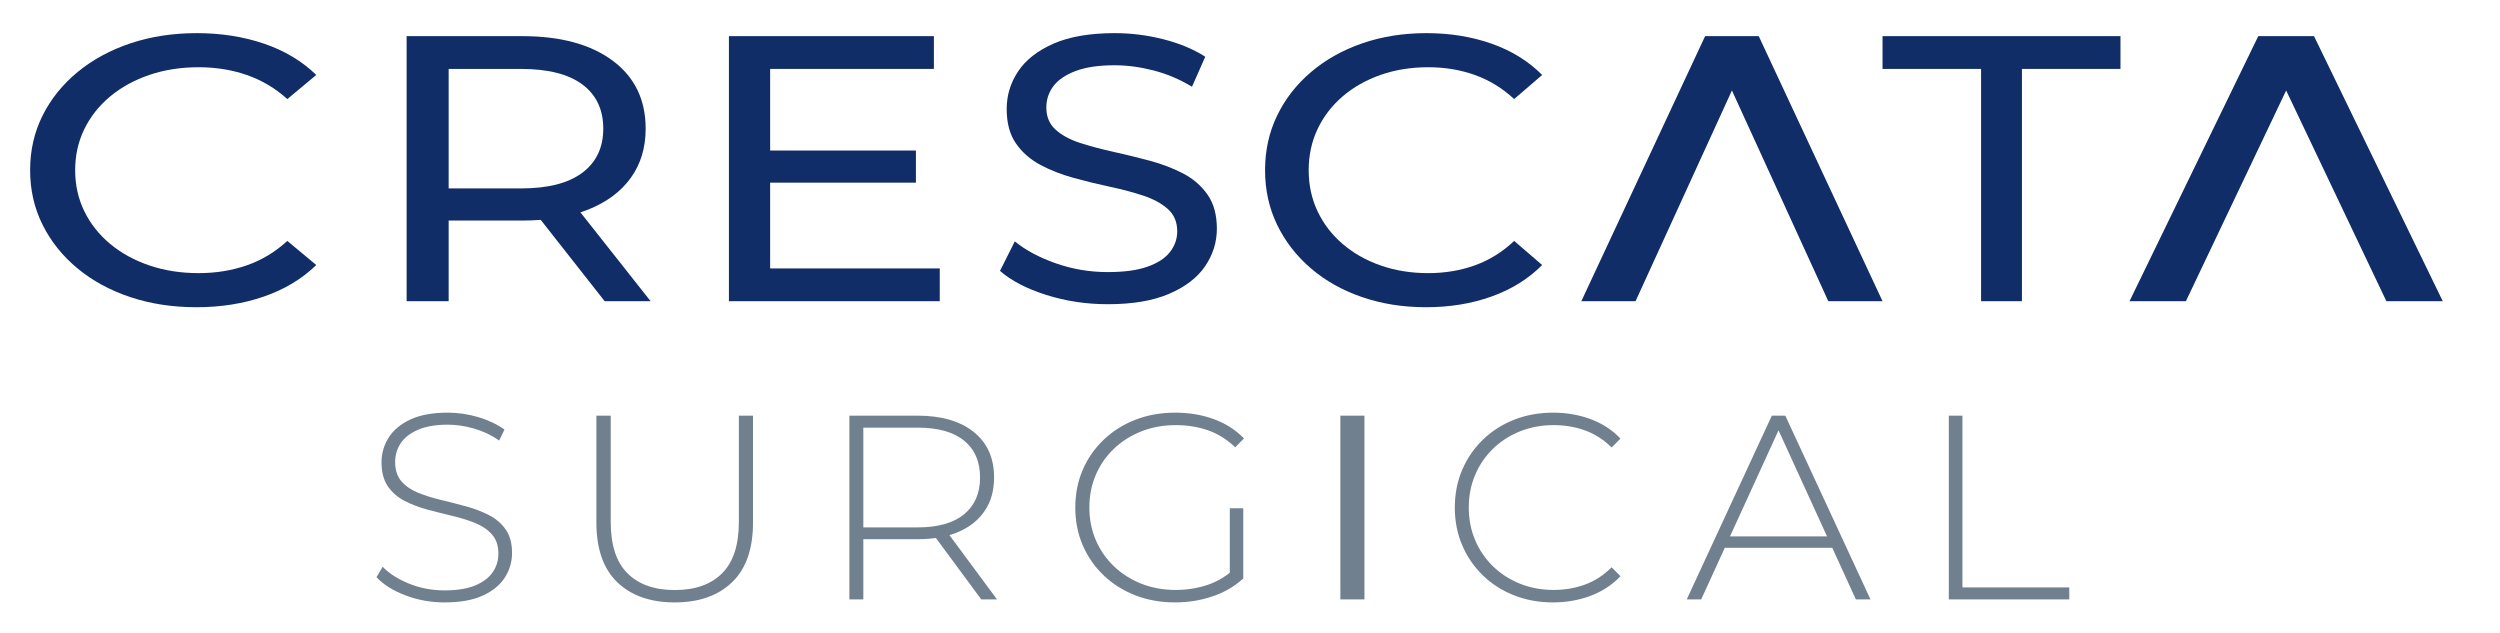
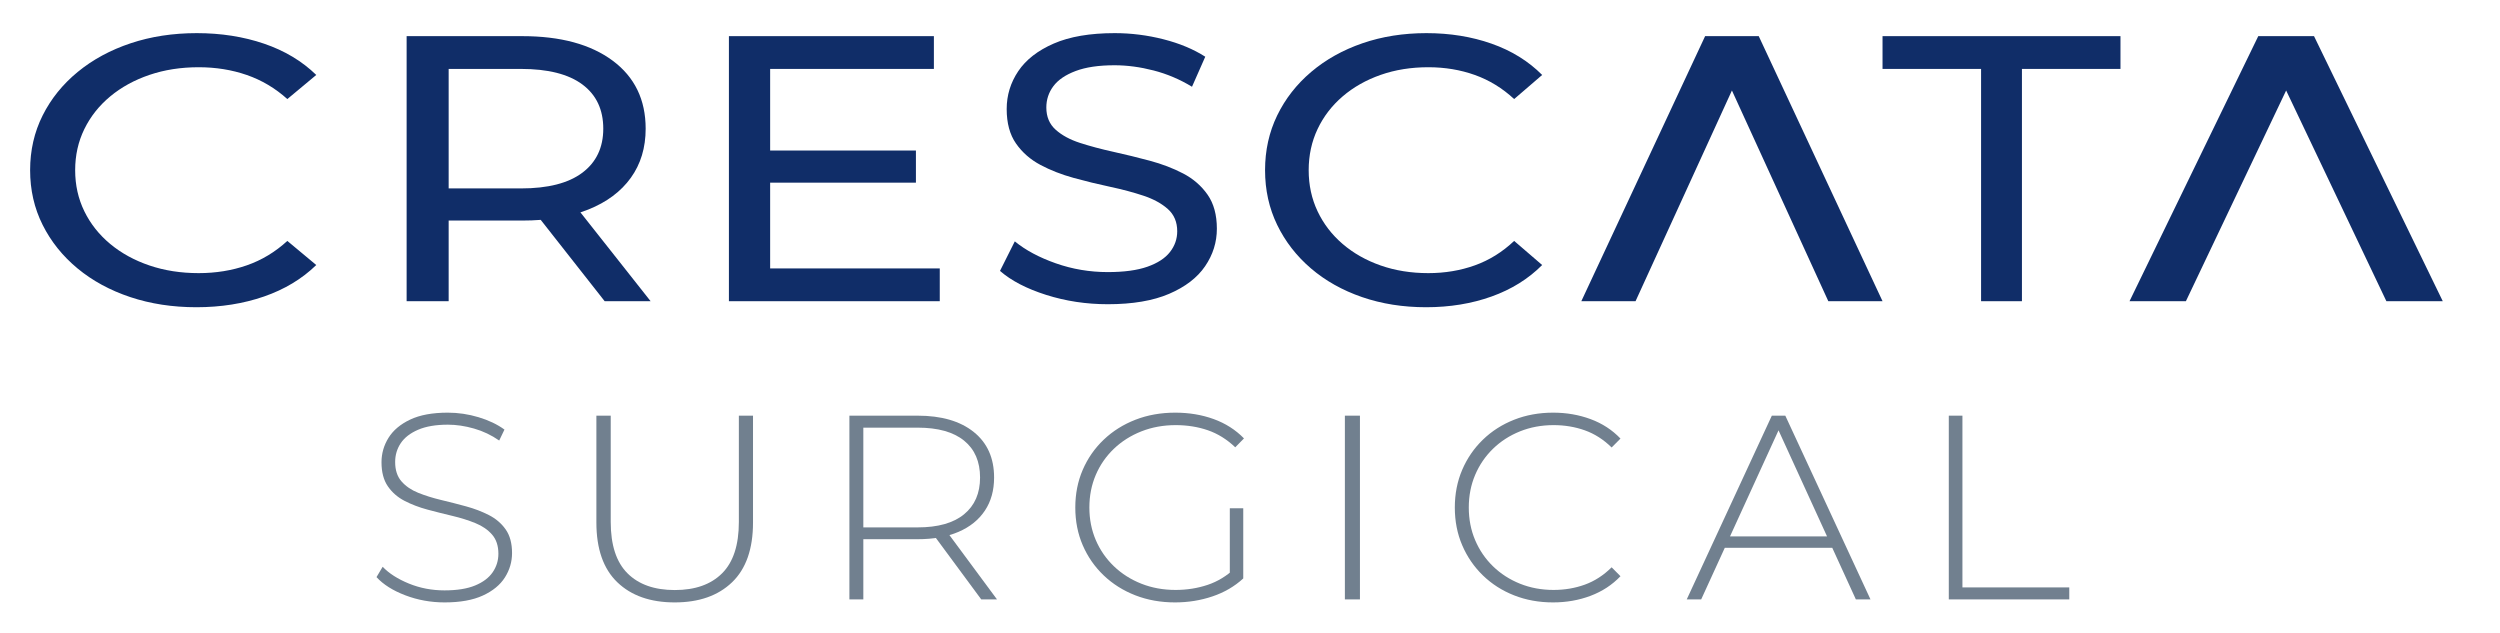
<svg xmlns="http://www.w3.org/2000/svg" viewBox="0 0 830 210" aria-label="Crescata Surgical" role="img">
  <path fill="#102d68" transform="translate(2.834791 100.9749) scale(0.1492087 -0.1270712)" d="M418 -8.067Q338.466 -8.067 270.855 18.433Q203.244 44.933 153.477 93.355Q103.71 141.777 75.866 207.044Q48.021 272.311 48.021 350Q48.021 427.689 75.866 492.956Q103.71 558.223 153.899 606.645Q204.088 655.067 271.7 681.567Q339.311 708.067 418.845 708.067Q499.668 708.067 568.424 680.578Q637.18 653.088 684.713 598.799L620.354 535.817Q579.954 578.439 530.133 598.706Q480.311 618.973 423.067 618.973Q363.735 618.973 313.558 598.962Q263.381 578.951 226.248 542.741Q189.116 506.531 168.683 457.431Q148.25 408.332 148.25 350Q148.25 291.668 168.683 242.569Q189.116 193.469 226.248 157.259Q263.381 121.049 313.558 101.038Q363.735 81.027 423.067 81.027Q480.311 81.027 530.133 101.372Q579.954 121.716 620.354 165.183L684.713 102.201Q637.18 47.912 568.424 19.922Q499.668 -8.067 418 -8.067Z" />
  <path fill="#102d68" transform="translate(120.2388 100.0) scale(0.1404073 -0.1257143)" d="M105.131 0V700H378.445Q514.201 700 592.268 635.277Q670.335 570.555 670.335 455.643Q670.335 380.265 635.224 325.81Q600.113 271.354 534.812 242.165Q469.512 212.976 378.445 212.976H160.046L204.515 259.134V0ZM573.418 0 394.64 254H502.402L682.024 0ZM204.515 249.311 160.046 297.847H375.378Q471.354 297.847 520.73 339.413Q570.107 380.979 570.107 455.643Q570.107 531.308 520.73 572.374Q471.354 613.439 375.378 613.439H160.046L204.515 662.82Z" />
  <path fill="#102d68" transform="translate(227.5198 100.0) scale(0.1377341 -0.1257143)" d="M105.131 0V700H599.201V613.439H204.515V86.561H613.357V0ZM196.137 313.064V397.936H555.89V313.064Z" />
  <path fill="#102d68" transform="translate(326.509 99.98617) scale(0.1335687 -0.1256748)" d="M309.067 -8.067Q228.845 -8.067 155.855 16.555Q82.866 41.177 41.11 79.954L77.912 157.982Q117.668 123.204 179.745 100.004Q241.823 76.805 308.912 76.805Q369.71 76.805 407.654 91.049Q445.598 105.293 463.608 129.814Q481.619 154.335 481.619 184.668Q481.619 221.155 458.464 243.21Q435.308 265.265 397.842 278.543Q360.375 291.82 315.064 302.053Q269.753 312.287 224.364 325.553Q178.976 338.82 141.509 360.009Q104.043 381.198 80.887 416.465Q57.732 451.732 57.732 507.576Q57.732 562.021 86.454 607.511Q115.177 653 174.7 680.534Q234.223 708.067 326.357 708.067Q387.424 708.067 447.413 691.834Q507.402 675.601 551.314 645.756L518.357 566.418Q472.979 595.729 422.823 609.462Q372.668 623.195 325.668 623.195Q267.024 623.195 229.158 608.029Q191.293 592.863 173.782 567.919Q156.271 542.976 156.271 511.643Q156.271 475 179.427 452.945Q202.582 430.89 240.049 418.035Q277.515 405.18 322.904 394.524Q368.293 383.869 413.604 370.947Q458.915 358.024 496.381 337.258Q533.847 316.491 557.003 281.38Q580.158 246.268 580.158 191.424Q580.158 137.823 550.936 92.334Q521.713 46.845 461.535 19.389Q401.357 -8.067 309.067 -8.067Z" />
  <path fill="#102d68" transform="translate(413.0611 100.9749) scale(0.1444969 -0.1270712)" d="M418 -8.067Q338.466 -8.067 270.855 18.433Q203.244 44.933 153.477 93.355Q103.71 141.777 75.866 207.044Q48.021 272.311 48.021 350Q48.021 427.689 75.866 492.956Q103.71 558.223 153.899 606.645Q204.088 655.067 271.7 681.567Q339.311 708.067 418.845 708.067Q499.668 708.067 568.424 680.578Q637.18 653.088 684.713 598.799L620.354 535.817Q579.954 578.439 530.133 598.706Q480.311 618.973 423.067 618.973Q363.735 618.973 313.558 598.962Q263.381 578.951 226.248 542.741Q189.116 506.531 168.683 457.431Q148.25 408.332 148.25 350Q148.25 291.668 168.683 242.569Q189.116 193.469 226.248 157.259Q263.381 121.049 313.558 101.038Q363.735 81.027 423.067 81.027Q480.311 81.027 530.133 101.372Q579.954 121.716 620.354 165.183L684.713 102.201Q637.18 47.912 568.424 19.922Q499.668 -8.067 418 -8.067Z" />
  <path fill="#102d68" d="M525,100 L566.1,12 L583.9,12 L625,100 L607.0,100 L575.0,30.04 L543.0,100 Z" />
  <path fill="#102d68" transform="translate(624.4541 100.0) scale(0.1364781 -0.1257143)" d="M243.732 0V613.439H4V700H582.847V613.439H343.116V0Z" />
  <path fill="#102d68" d="M707,100 L749.744,12 L768.256,12 L811,100 L792.28,100 L759.0,30.04 L725.72,100 Z" />
  <path fill="#71808f" transform="translate(120.4378 199.5563) scale(0.08887426 -0.08873239)" d="M306 -5Q228.333 -5 158.667 21.667Q89 48.333 51.333 89.667L74.333 128.333Q110 91 172.333 65.5Q234.667 40 305.333 40Q375.333 40 419.667 58.333Q464 76.667 485.333 107.833Q506.667 139 506.667 177Q506.667 221.667 483.0 248.833Q459.333 276 420.333 291.833Q381.333 307.667 335.0 318.667Q288.667 329.667 242.0 342.167Q195.333 354.667 156.333 374.833Q117.333 395 93.667 429.5Q70 464 70 519.333Q70 568.667 96.167 610.833Q122.333 653 177.0 679.0Q231.667 705 317.667 705Q375.667 705 432.333 688.0Q489 671 529.333 641.667L509.667 600.667Q466.333 631 415.667 645.5Q365 660 318 660Q250.667 660 206.667 641.0Q162.667 622 141.833 590.667Q121 559.333 121 520.333Q121 475 144.667 447.833Q168.333 420.667 207.333 405.0Q246.333 389.333 293.0 378.167Q339.667 367 386.0 354.333Q432.333 341.667 471.333 321.667Q510.333 301.667 534.0 267.833Q557.667 234 557.667 179.667Q557.667 130.667 531.0 88.5Q504.333 46.333 448.5 20.667Q392.667 -5 306 -5Z" />
  <path fill="#71808f" transform="translate(187.2414 199.5603) scale(0.09274673 -0.08794326)" d="M396.333 -5Q266 -5 191.0 71.0Q116 147 116 296.667V700H167.333V298.667Q167.333 168 227.333 104.833Q287.333 41.667 396.667 41.667Q506 41.667 566.0 104.833Q626 168 626 298.667V700H676.667V296.667Q676.667 147 601.667 71.0Q526.667 -5 396.333 -5Z" />
  <path fill="#71808f" transform="translate(271.0043 199.0) scale(0.09012876 -0.08714286)" d="M122 0V700H373.333Q505 700 580.0 637.833Q655 575.667 655 464.333Q655 391 621.167 338.333Q587.333 285.667 524.333 257.5Q461.333 229.333 373.333 229.333H150.333L173.333 253V0ZM607.667 0 426.333 254H484L665.667 0ZM173.333 250.333 150.333 274.333H373.333Q485.667 274.333 544.5 324.333Q603.333 374.333 603.333 464.333Q603.333 555.333 544.5 604.833Q485.667 654.333 373.333 654.333H150.333L173.333 678.667Z" />
  <path fill="#71808f" transform="translate(352.0571 199.5563) scale(0.09041981 -0.08873239)" d="M421 -5Q342 -5 275.167 21.5Q208.333 48 158.833 96.167Q109.333 144.333 82.0 208.833Q54.667 273.333 54.667 350Q54.667 426.667 82.0 491.167Q109.333 555.667 159.0 603.833Q208.667 652 275.5 678.5Q342.333 705 421.667 705Q497.667 705 562.667 681.0Q627.667 657 674 608.667L642 575.333Q596 620 541.333 639.167Q486.667 658.333 423.333 658.333Q355.333 658.333 297.333 635.0Q239.333 611.667 196.333 569.833Q153.333 528 129.833 472.0Q106.333 416 106.333 350Q106.333 284.333 129.833 228.333Q153.333 172.333 196.333 130.333Q239.333 88.333 297.167 65.0Q355 41.667 423 41.667Q485 41.667 540.667 60.667Q596.333 79.667 641.667 123.667L671.333 84.667Q623.667 40 558.333 17.5Q493 -5 421 -5ZM671.333 84.667 622 91V347.333H671.333Z" />
-   <path fill="#71808f" transform="translate(425.987 199.0) scale(0.1558442 -0.08714286)" d="M122 0V700H173.333V0Z" />
+   <path fill="#71808f" transform="translate(434.6169 199.0) scale(0.0974026 -0.08714286)" d="M122 0V700H173.333V0Z" />
  <path fill="#71808f" transform="translate(478.0925 199.5563) scale(0.08977149 -0.08873239)" d="M418 -5Q340 -5 273.667 21.5Q207.333 48 158.333 96.167Q109.333 144.333 82.0 208.833Q54.667 273.333 54.667 350Q54.667 426.667 82.0 491.167Q109.333 555.667 158.5 603.833Q207.667 652 274.0 678.5Q340.333 705 418.333 705Q492 705 556.667 680.833Q621.333 656.667 667.333 608L634.667 574.667Q589.667 619.333 535.5 638.833Q481.333 658.333 420 658.333Q353 658.333 295.667 635.0Q238.333 611.667 195.833 569.833Q153.333 528 129.833 472.0Q106.333 416 106.333 350Q106.333 284 129.833 228.0Q153.333 172 195.833 130.167Q238.333 88.333 295.667 65.0Q353 41.667 420 41.667Q481.333 41.667 535.5 61.5Q589.667 81.333 634.667 126.333L667.333 93Q621.333 44.333 556.667 19.667Q492 -5 418 -5Z" />
  <path fill="#71808f" transform="translate(559.5614 199.0) scale(0.08772771 -0.08714286)" d="M5 0 327 700H378L700.333 0H645L341.333 668.333H363.333L59.667 0ZM123 196.667 140 240H558.667L576 196.667Z" />
  <path fill="#71808f" transform="translate(636.2432 199.0) scale(0.08817046 -0.08714286)" d="M122 0V700H173.333V45.667H575.667V0Z" />
</svg>
